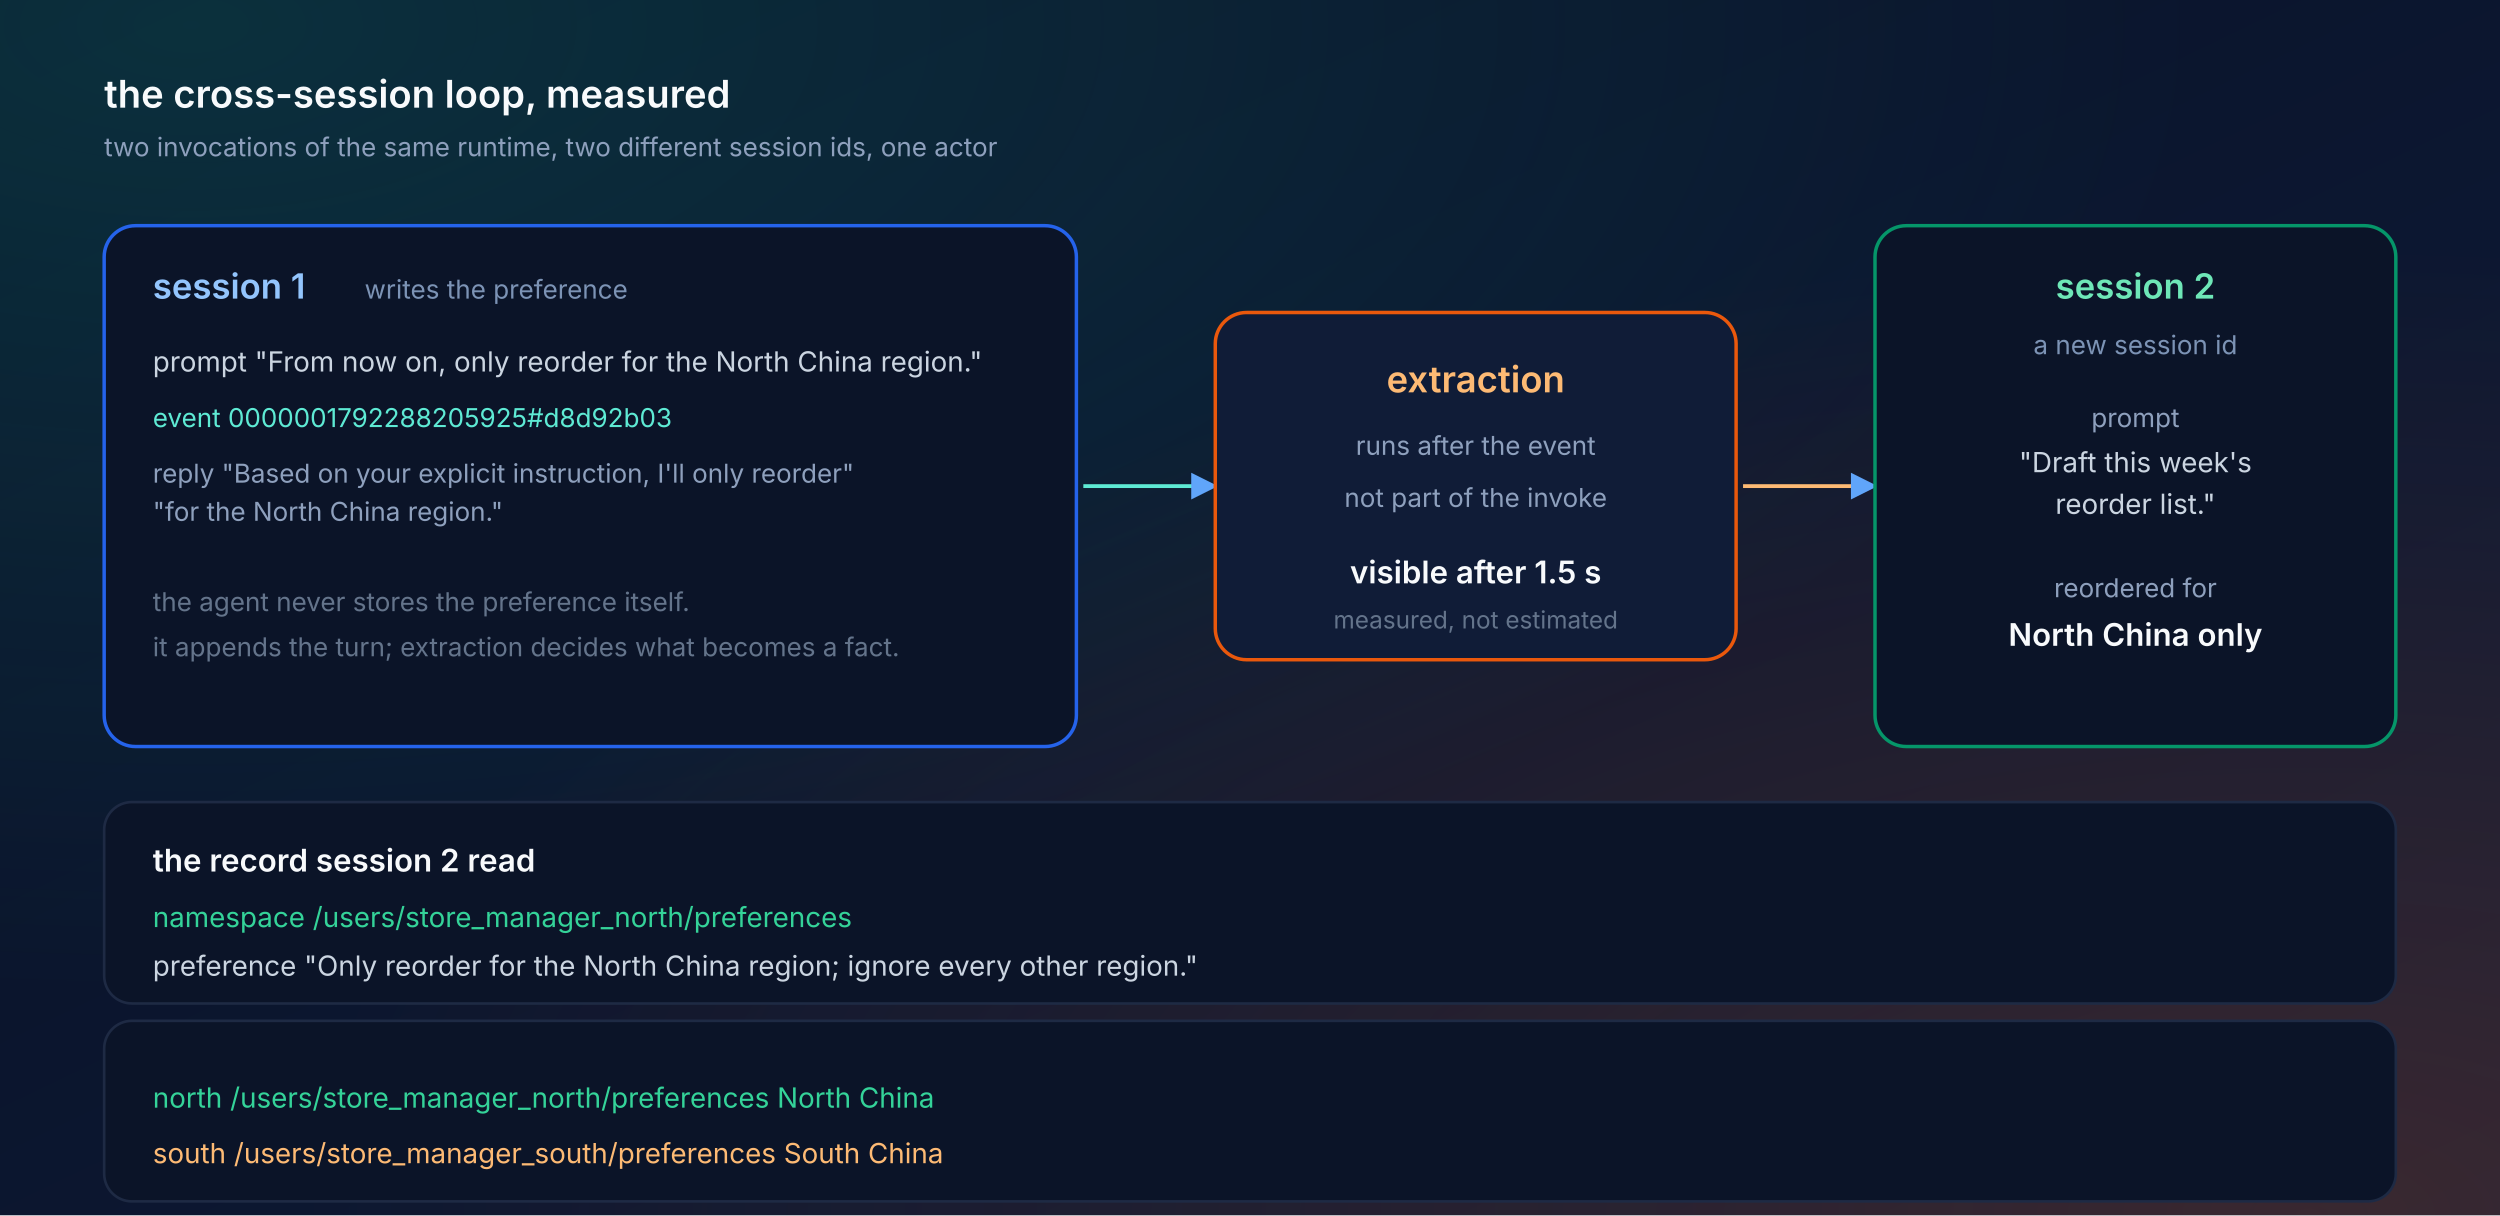
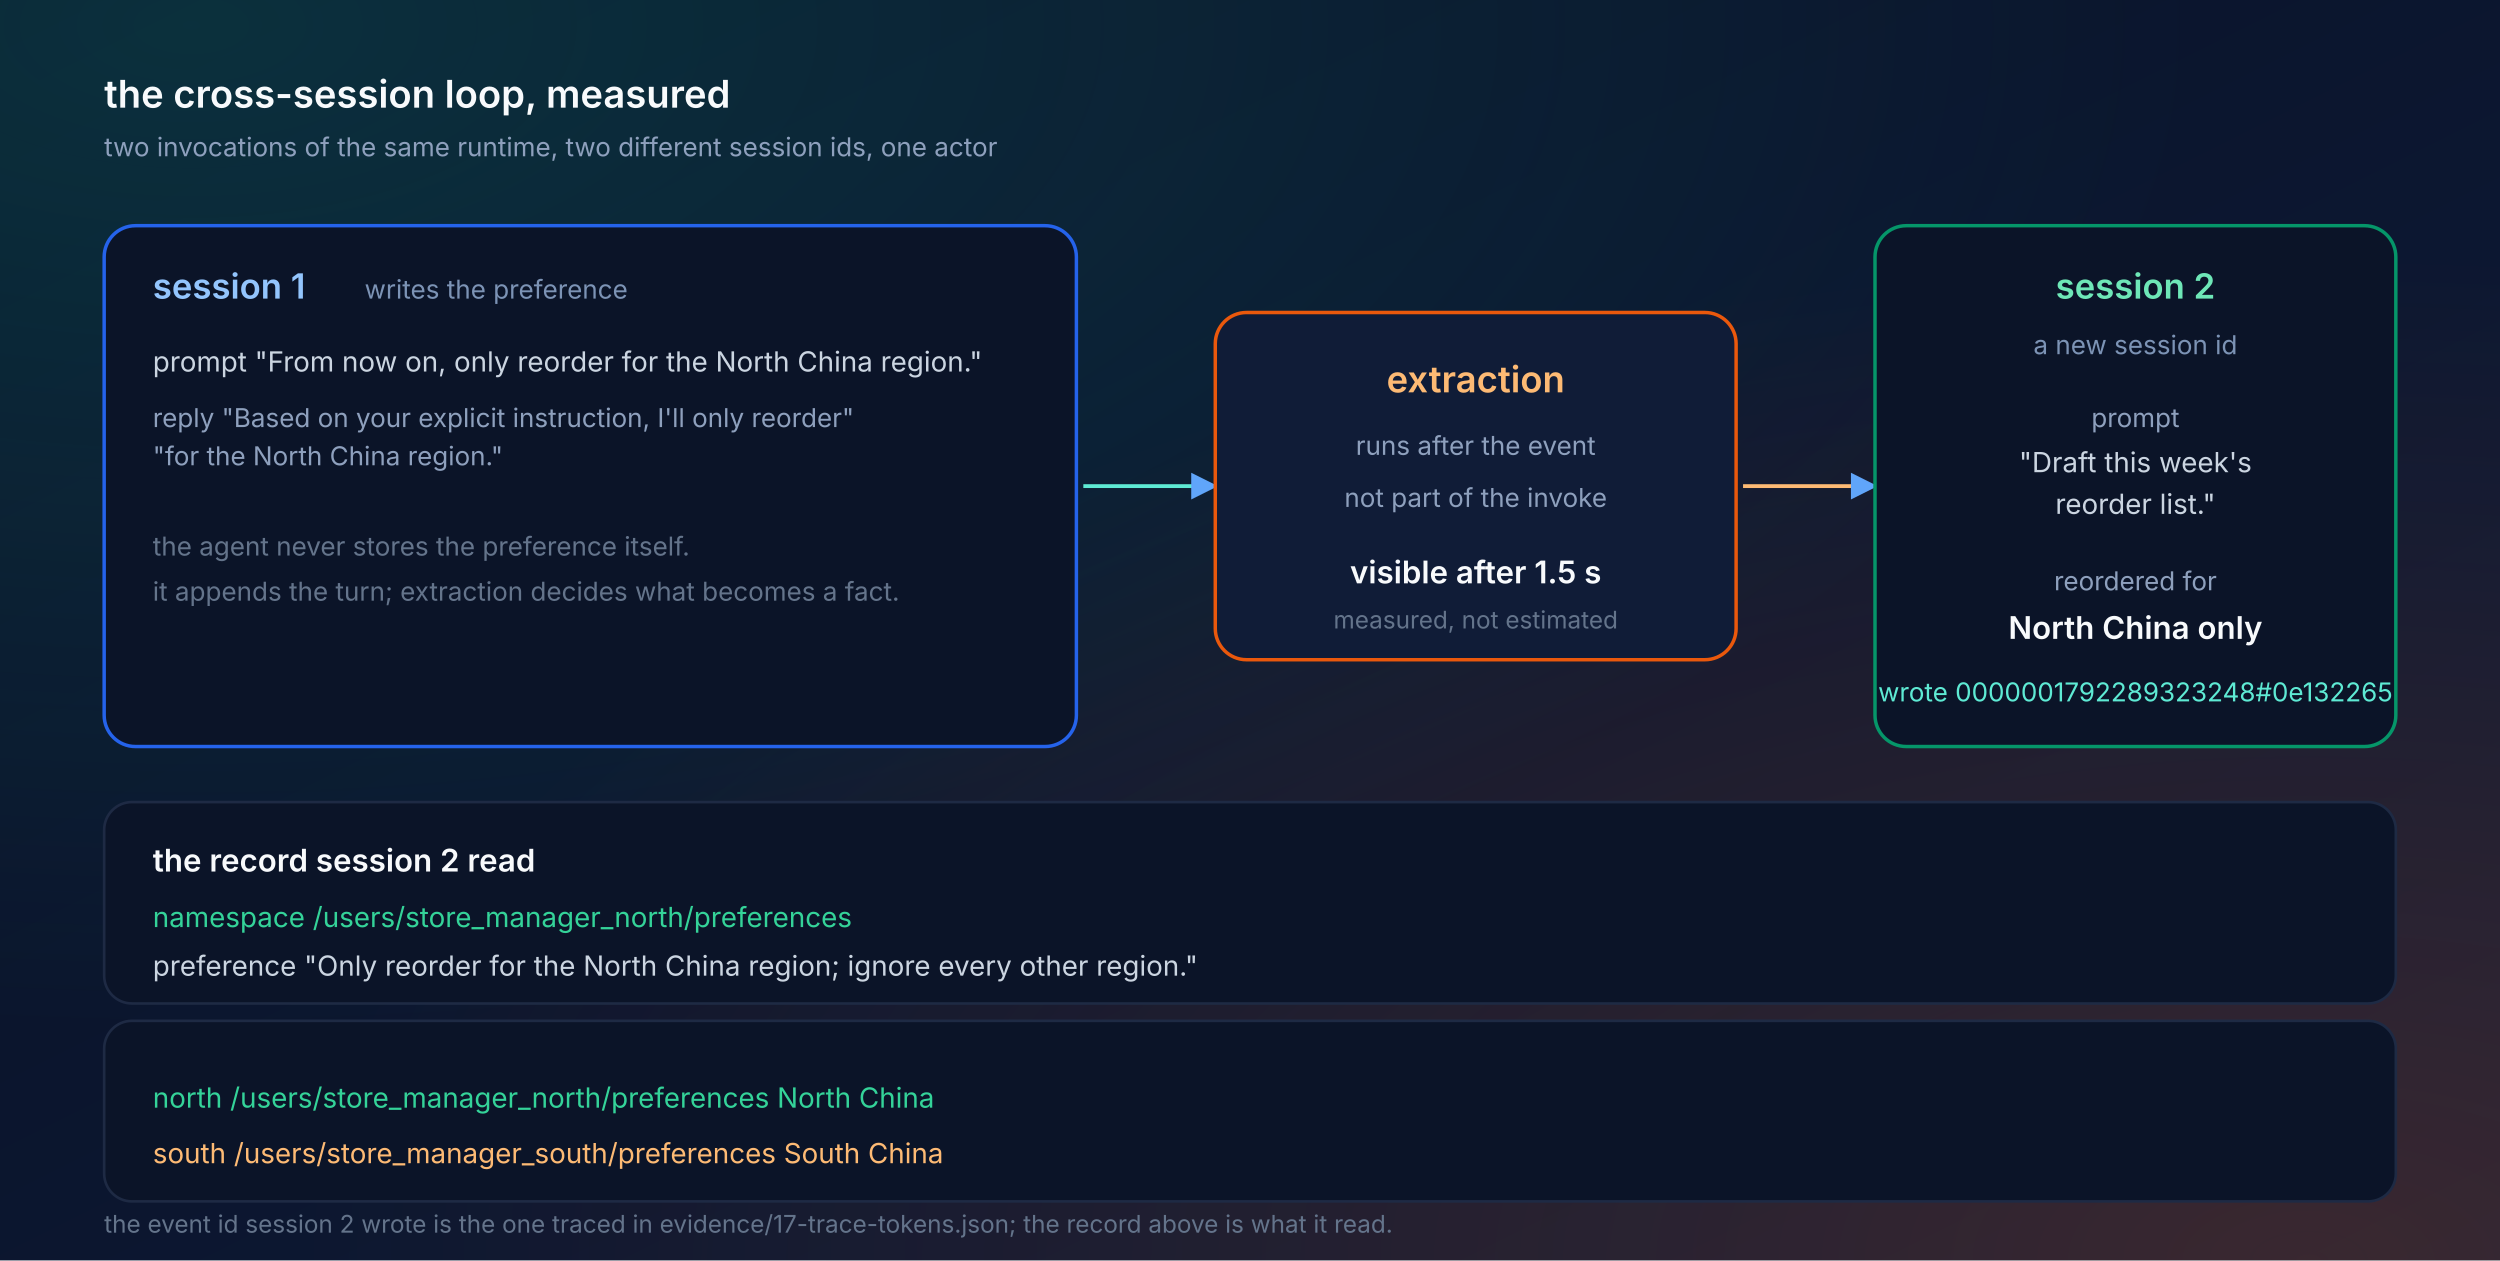
- <svg xmlns="http://www.w3.org/2000/svg" viewBox="0 0 1440 700" width="1440" height="700" role="img">
+ <svg xmlns="http://www.w3.org/2000/svg" viewBox="0 0 1440 726" width="1440" height="726" role="img">
  <defs>
    <linearGradient id="bg" x1="0" y1="0" x2="1" y2="1">
      <stop offset="0" stop-color="#0a1024" />
      <stop offset="1" stop-color="#0d1c3a" />
    </linearGradient>
    <radialGradient id="gA" cx="0.08" cy="0.02" r="0.8">
      <stop offset="0" stop-color="#0d9488" stop-opacity="0.24" />
      <stop offset="1" stop-color="#0d9488" stop-opacity="0" />
    </radialGradient>
    <radialGradient id="gB" cx="0.92" cy="1.0" r="0.8">
      <stop offset="0" stop-color="#ea580c" stop-opacity="0.20" />
      <stop offset="1" stop-color="#ea580c" stop-opacity="0" />
    </radialGradient>
    <marker id="ah" viewBox="0 0 10 10" refX="9" refY="5" markerWidth="7" markerHeight="7" orient="auto">
      <path d="M 0 0 L 10 5 L 0 10 z" fill="#60a5fa" />
    </marker>
    <marker id="ahp" viewBox="0 0 10 10" refX="9" refY="5" markerWidth="7" markerHeight="7" orient="auto">
      <path d="M 0 0 L 10 5 L 0 10 z" fill="#c4b5fd" />
    </marker>
  </defs>
-   <rect width="1440" height="700" fill="url(#bg)" />
-   <rect width="1440" height="700" fill="url(#gA)" />
-   <rect width="1440" height="700" fill="url(#gB)" />
+   <rect width="1440" height="726" fill="url(#bg)" />
+   <rect width="1440" height="726" fill="url(#gA)" />
+   <rect width="1440" height="726" fill="url(#gB)" />
  <text x="60" y="62" font-family="Inter, Helvetica Neue, Arial, sans-serif" font-size="22" fill="#f8fafc" text-anchor="start" font-weight="600">the cross-session loop, measured</text>
  <text x="60" y="90" font-family="Inter, Helvetica Neue, Arial, sans-serif" font-size="15" fill="#8ea0bd" text-anchor="start" font-weight="400">two invocations of the same runtime, two different session ids, one actor</text>
  <rect x="60" y="130" width="560" height="300" rx="18" fill="#0b1428" stroke="#2563eb" stroke-width="2" />
  <text x="88" y="172" font-family="Inter, Helvetica Neue, Arial, sans-serif" font-size="20" fill="#93c5fd" text-anchor="start" font-weight="600">session 1</text>
  <text x="210" y="172" font-family="Inter, Helvetica Neue, Arial, sans-serif" font-size="15" fill="#7c93b5" text-anchor="start" font-weight="400">writes the preference</text>
  <text x="88" y="214" font-family="Inter, Helvetica Neue, Arial, sans-serif" font-size="16" fill="#cbd5e1" text-anchor="start" font-weight="400">prompt  "From now on, only reorder for the North China region."</text>
-   <text x="88" y="246" font-family="Inter, Helvetica Neue, Arial, sans-serif" font-size="15" fill="#5eead4" text-anchor="start" font-weight="400">event   0000001792288205925#d8d92b03</text>
-   <text x="88" y="278" font-family="Inter, Helvetica Neue, Arial, sans-serif" font-size="15" fill="#8ea0bd" text-anchor="start" font-weight="400">reply   "Based on your explicit instruction, I'll only reorder"</text>
-   <text x="88" y="300" font-family="Inter, Helvetica Neue, Arial, sans-serif" font-size="15" fill="#8ea0bd" text-anchor="start" font-weight="400">        "for the North China region."</text>
-   <text x="88" y="352" font-family="Inter, Helvetica Neue, Arial, sans-serif" font-size="15" fill="#64748b" text-anchor="start" font-weight="400">the agent never stores the preference itself.</text>
-   <text x="88" y="378" font-family="Inter, Helvetica Neue, Arial, sans-serif" font-size="15" fill="#64748b" text-anchor="start" font-weight="400">it appends the turn; extraction decides what becomes a fact.</text>
+   <text x="88" y="246" font-family="Inter, Helvetica Neue, Arial, sans-serif" font-size="15" fill="#8ea0bd" text-anchor="start" font-weight="400">reply   "Based on your explicit instruction, I'll only reorder"</text>
+   <text x="88" y="268" font-family="Inter, Helvetica Neue, Arial, sans-serif" font-size="15" fill="#8ea0bd" text-anchor="start" font-weight="400">        "for the North China region."</text>
+   <text x="88" y="320" font-family="Inter, Helvetica Neue, Arial, sans-serif" font-size="15" fill="#64748b" text-anchor="start" font-weight="400">the agent never stores the preference itself.</text>
+   <text x="88" y="346" font-family="Inter, Helvetica Neue, Arial, sans-serif" font-size="15" fill="#64748b" text-anchor="start" font-weight="400">it appends the turn; extraction decides what becomes a fact.</text>
  <line x1="624" y1="280" x2="700" y2="280" stroke="#5eead4" stroke-width="2.2" marker-end="url(#ah)" />
  <rect x="700" y="180" width="300" height="200" rx="18" fill="#101c37" stroke="#ea580c" stroke-width="2" />
  <text x="850" y="226" font-family="Inter, Helvetica Neue, Arial, sans-serif" font-size="21" fill="#fdba74" text-anchor="middle" font-weight="600">extraction</text>
  <text x="850" y="262" font-family="Inter, Helvetica Neue, Arial, sans-serif" font-size="15" fill="#8ea0bd" text-anchor="middle" font-weight="400">runs after the event</text>
  <text x="850" y="292" font-family="Inter, Helvetica Neue, Arial, sans-serif" font-size="15" fill="#8ea0bd" text-anchor="middle" font-weight="400">not part of the invoke</text>
  <text x="850" y="336" font-family="Inter, Helvetica Neue, Arial, sans-serif" font-size="18" fill="#f8fafc" text-anchor="middle" font-weight="600">visible after 1.5 s</text>
  <text x="850" y="362" font-family="Inter, Helvetica Neue, Arial, sans-serif" font-size="14" fill="#64748b" text-anchor="middle" font-weight="400">measured, not estimated</text>
  <line x1="1004" y1="280" x2="1080" y2="280" stroke="#fdba74" stroke-width="2.2" marker-end="url(#ah)" />
  <rect x="1080" y="130" width="300" height="300" rx="18" fill="#0b1428" stroke="#059669" stroke-width="2" />
  <text x="1230" y="172" font-family="Inter, Helvetica Neue, Arial, sans-serif" font-size="20" fill="#6ee7b7" text-anchor="middle" font-weight="600">session 2</text>
  <text x="1230" y="204" font-family="Inter, Helvetica Neue, Arial, sans-serif" font-size="15" fill="#7c93b5" text-anchor="middle" font-weight="400">a new session id</text>
  <text x="1230" y="246" font-family="Inter, Helvetica Neue, Arial, sans-serif" font-size="15" fill="#8ea0bd" text-anchor="middle" font-weight="400">prompt</text>
  <text x="1230" y="272" font-family="Inter, Helvetica Neue, Arial, sans-serif" font-size="16" fill="#cbd5e1" text-anchor="middle" font-weight="400">"Draft this week's</text>
  <text x="1230" y="296" font-family="Inter, Helvetica Neue, Arial, sans-serif" font-size="16" fill="#cbd5e1" text-anchor="middle" font-weight="400">reorder list."</text>
-   <text x="1230" y="344" font-family="Inter, Helvetica Neue, Arial, sans-serif" font-size="15" fill="#8ea0bd" text-anchor="middle" font-weight="400">reordered for</text>
-   <text x="1230" y="372" font-family="Inter, Helvetica Neue, Arial, sans-serif" font-size="18" fill="#f8fafc" text-anchor="middle" font-weight="600">North China only</text>
+   <text x="1230" y="340" font-family="Inter, Helvetica Neue, Arial, sans-serif" font-size="15" fill="#8ea0bd" text-anchor="middle" font-weight="400">reordered for</text>
+   <text x="1230" y="368" font-family="Inter, Helvetica Neue, Arial, sans-serif" font-size="18" fill="#f8fafc" text-anchor="middle" font-weight="600">North China only</text>
+   <text x="1230" y="404" font-family="Inter, Helvetica Neue, Arial, sans-serif" font-size="15" fill="#5eead4" text-anchor="middle" font-weight="400">wrote   0000001792289323248#0e132265</text>
  <rect x="60" y="462" width="1320" height="116" rx="16" fill="#0b1428" stroke="#1e2a44" stroke-width="1.5" />
  <text x="88" y="502" font-family="Inter, Helvetica Neue, Arial, sans-serif" font-size="18" fill="#f8fafc" text-anchor="start" font-weight="600">the record session 2 read</text>
  <text x="88" y="534" font-family="Inter, Helvetica Neue, Arial, sans-serif" font-size="16" fill="#34d399" text-anchor="start" font-weight="400">namespace  /users/store_manager_north/preferences</text>
  <text x="88" y="562" font-family="Inter, Helvetica Neue, Arial, sans-serif" font-size="16" fill="#cbd5e1" text-anchor="start" font-weight="400">preference  "Only reorder for the North China region; ignore every other region."</text>
  <rect x="60" y="588" width="1320" height="104" rx="16" fill="#0b1428" stroke="#1e2a44" stroke-width="1.5" />
  <text x="88" y="638" font-family="Inter, Helvetica Neue, Arial, sans-serif" font-size="16" fill="#34d399" text-anchor="start" font-weight="400">north   /users/store_manager_north/preferences   North China</text>
  <text x="88" y="670" font-family="Inter, Helvetica Neue, Arial, sans-serif" font-size="16" fill="#fdba74" text-anchor="start" font-weight="400">south   /users/store_manager_south/preferences   South China</text>
+   <text x="60" y="710" font-family="Inter, Helvetica Neue, Arial, sans-serif" font-size="14" fill="#64748b" text-anchor="start" font-weight="400">the event id session 2 wrote is the one traced in evidence/17-trace-tokens.json; the record above is what it read.</text>
</svg>
